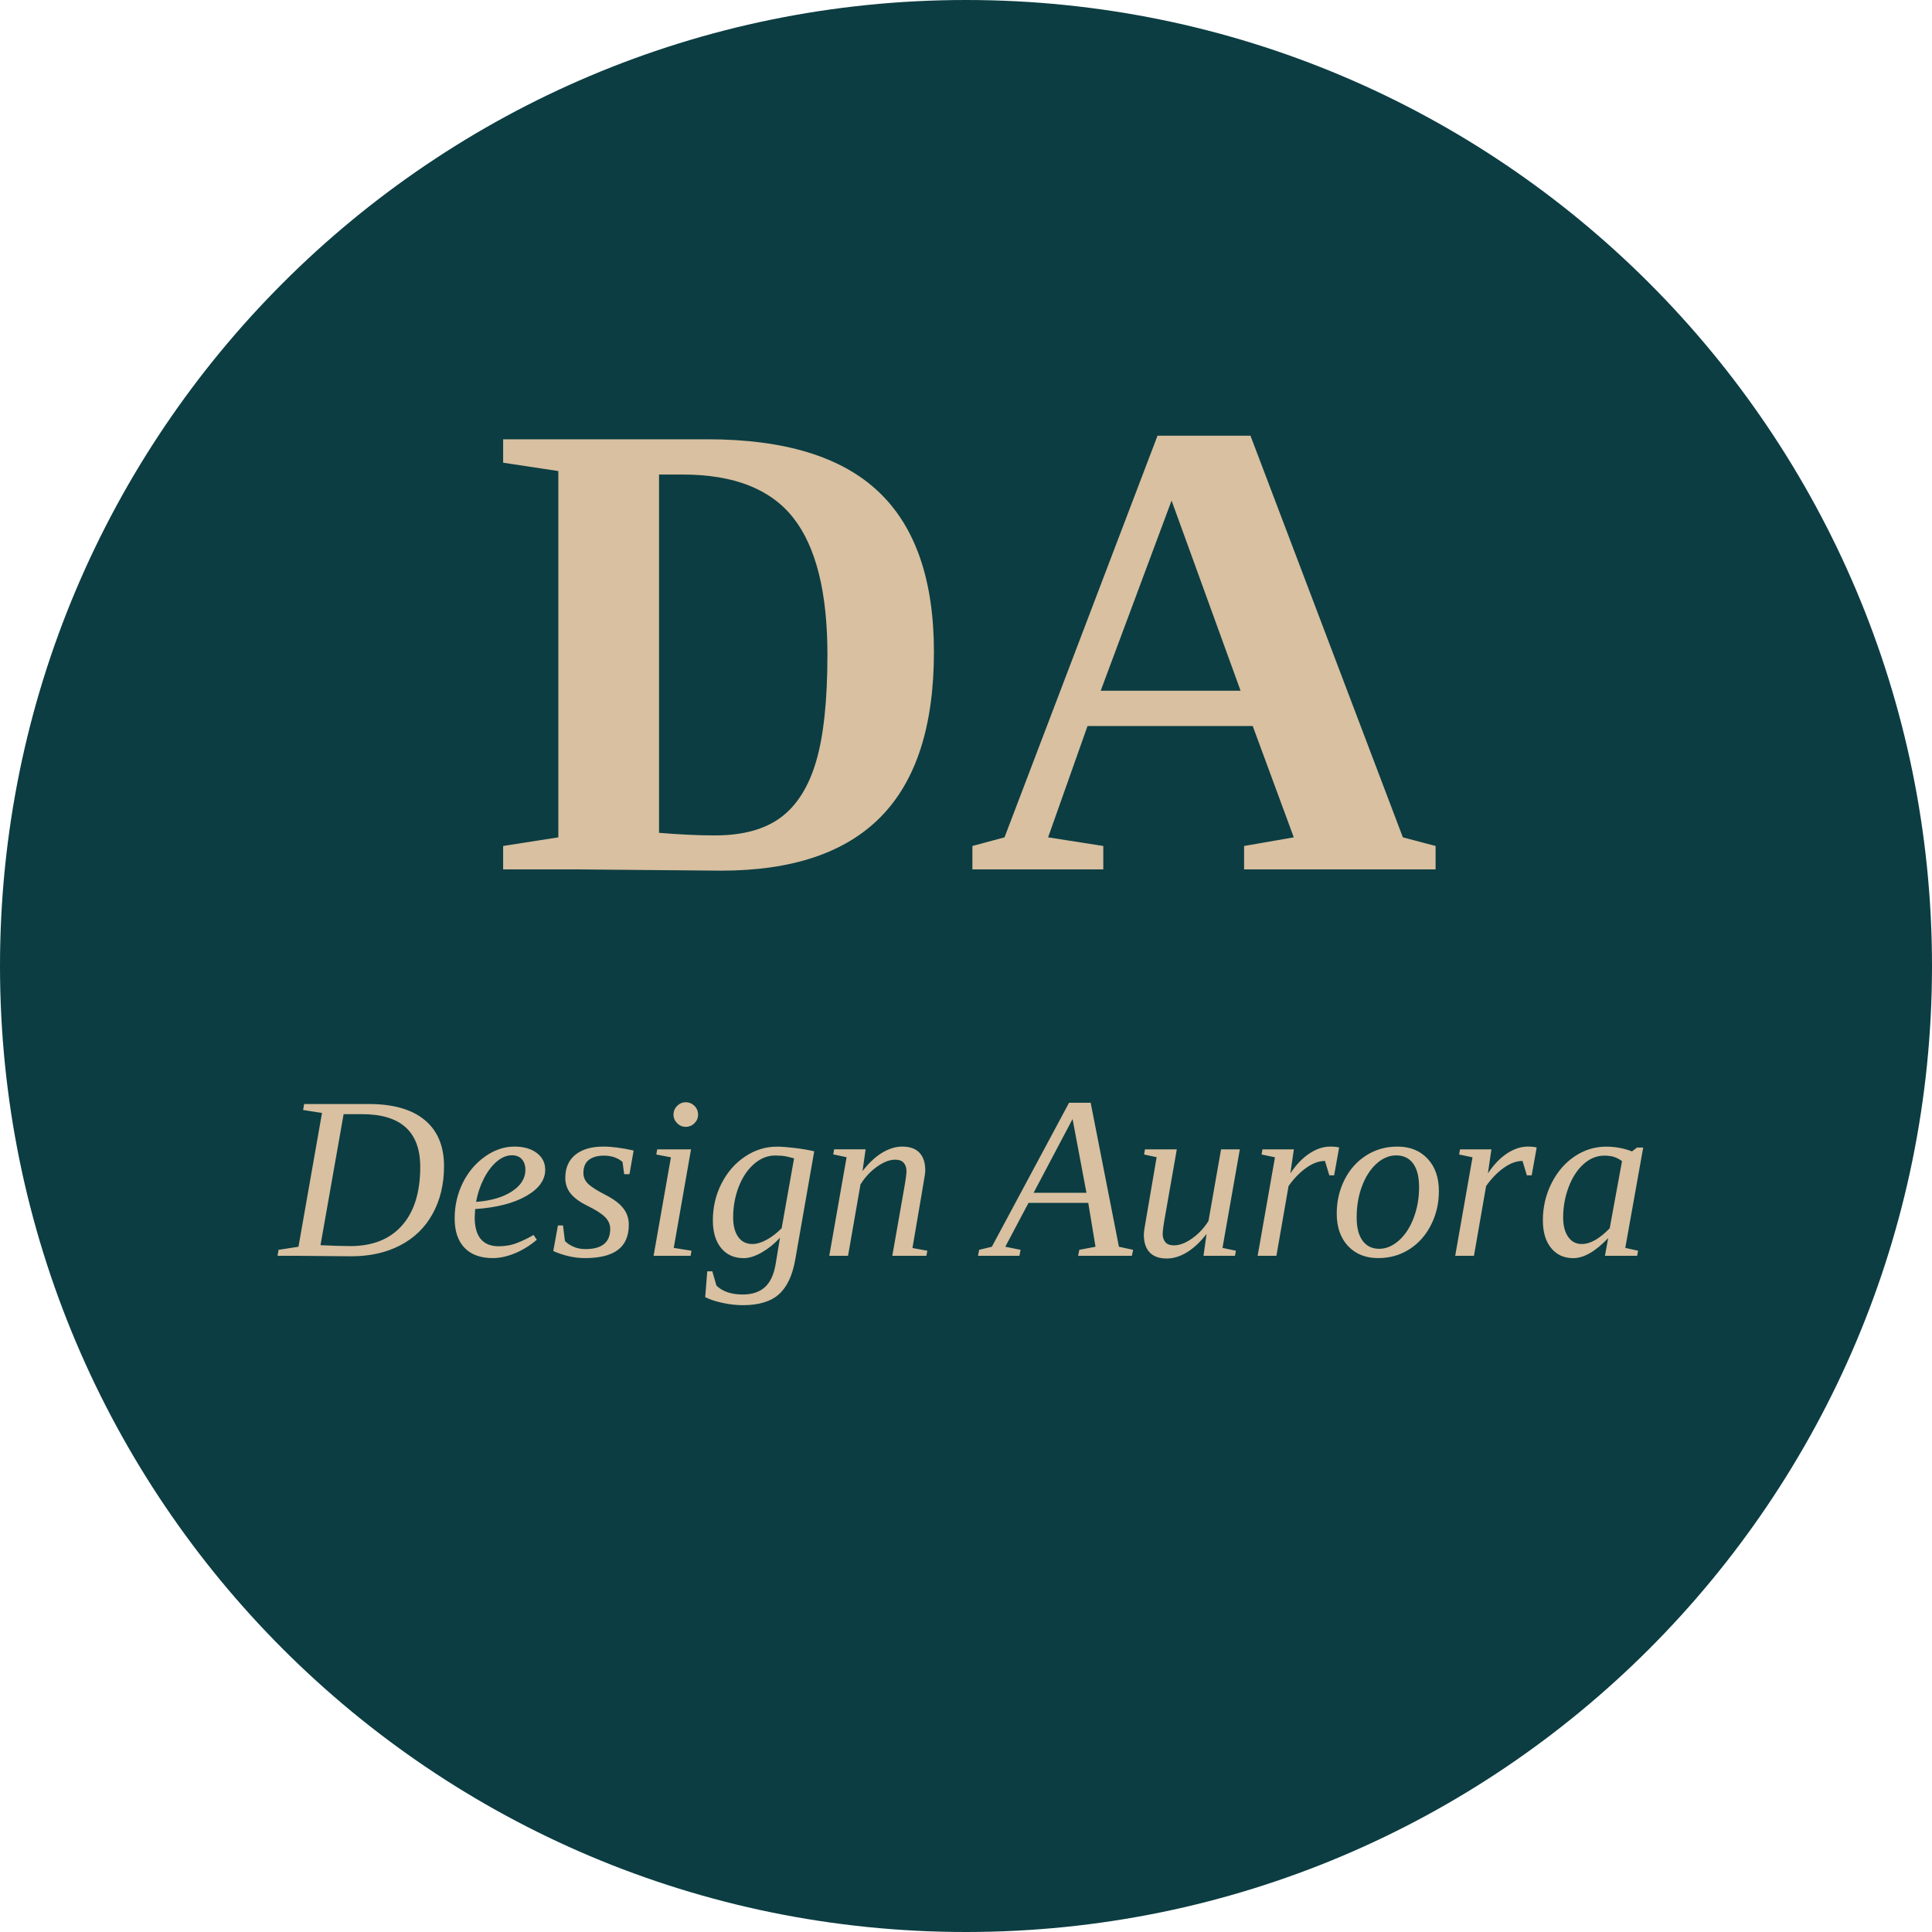
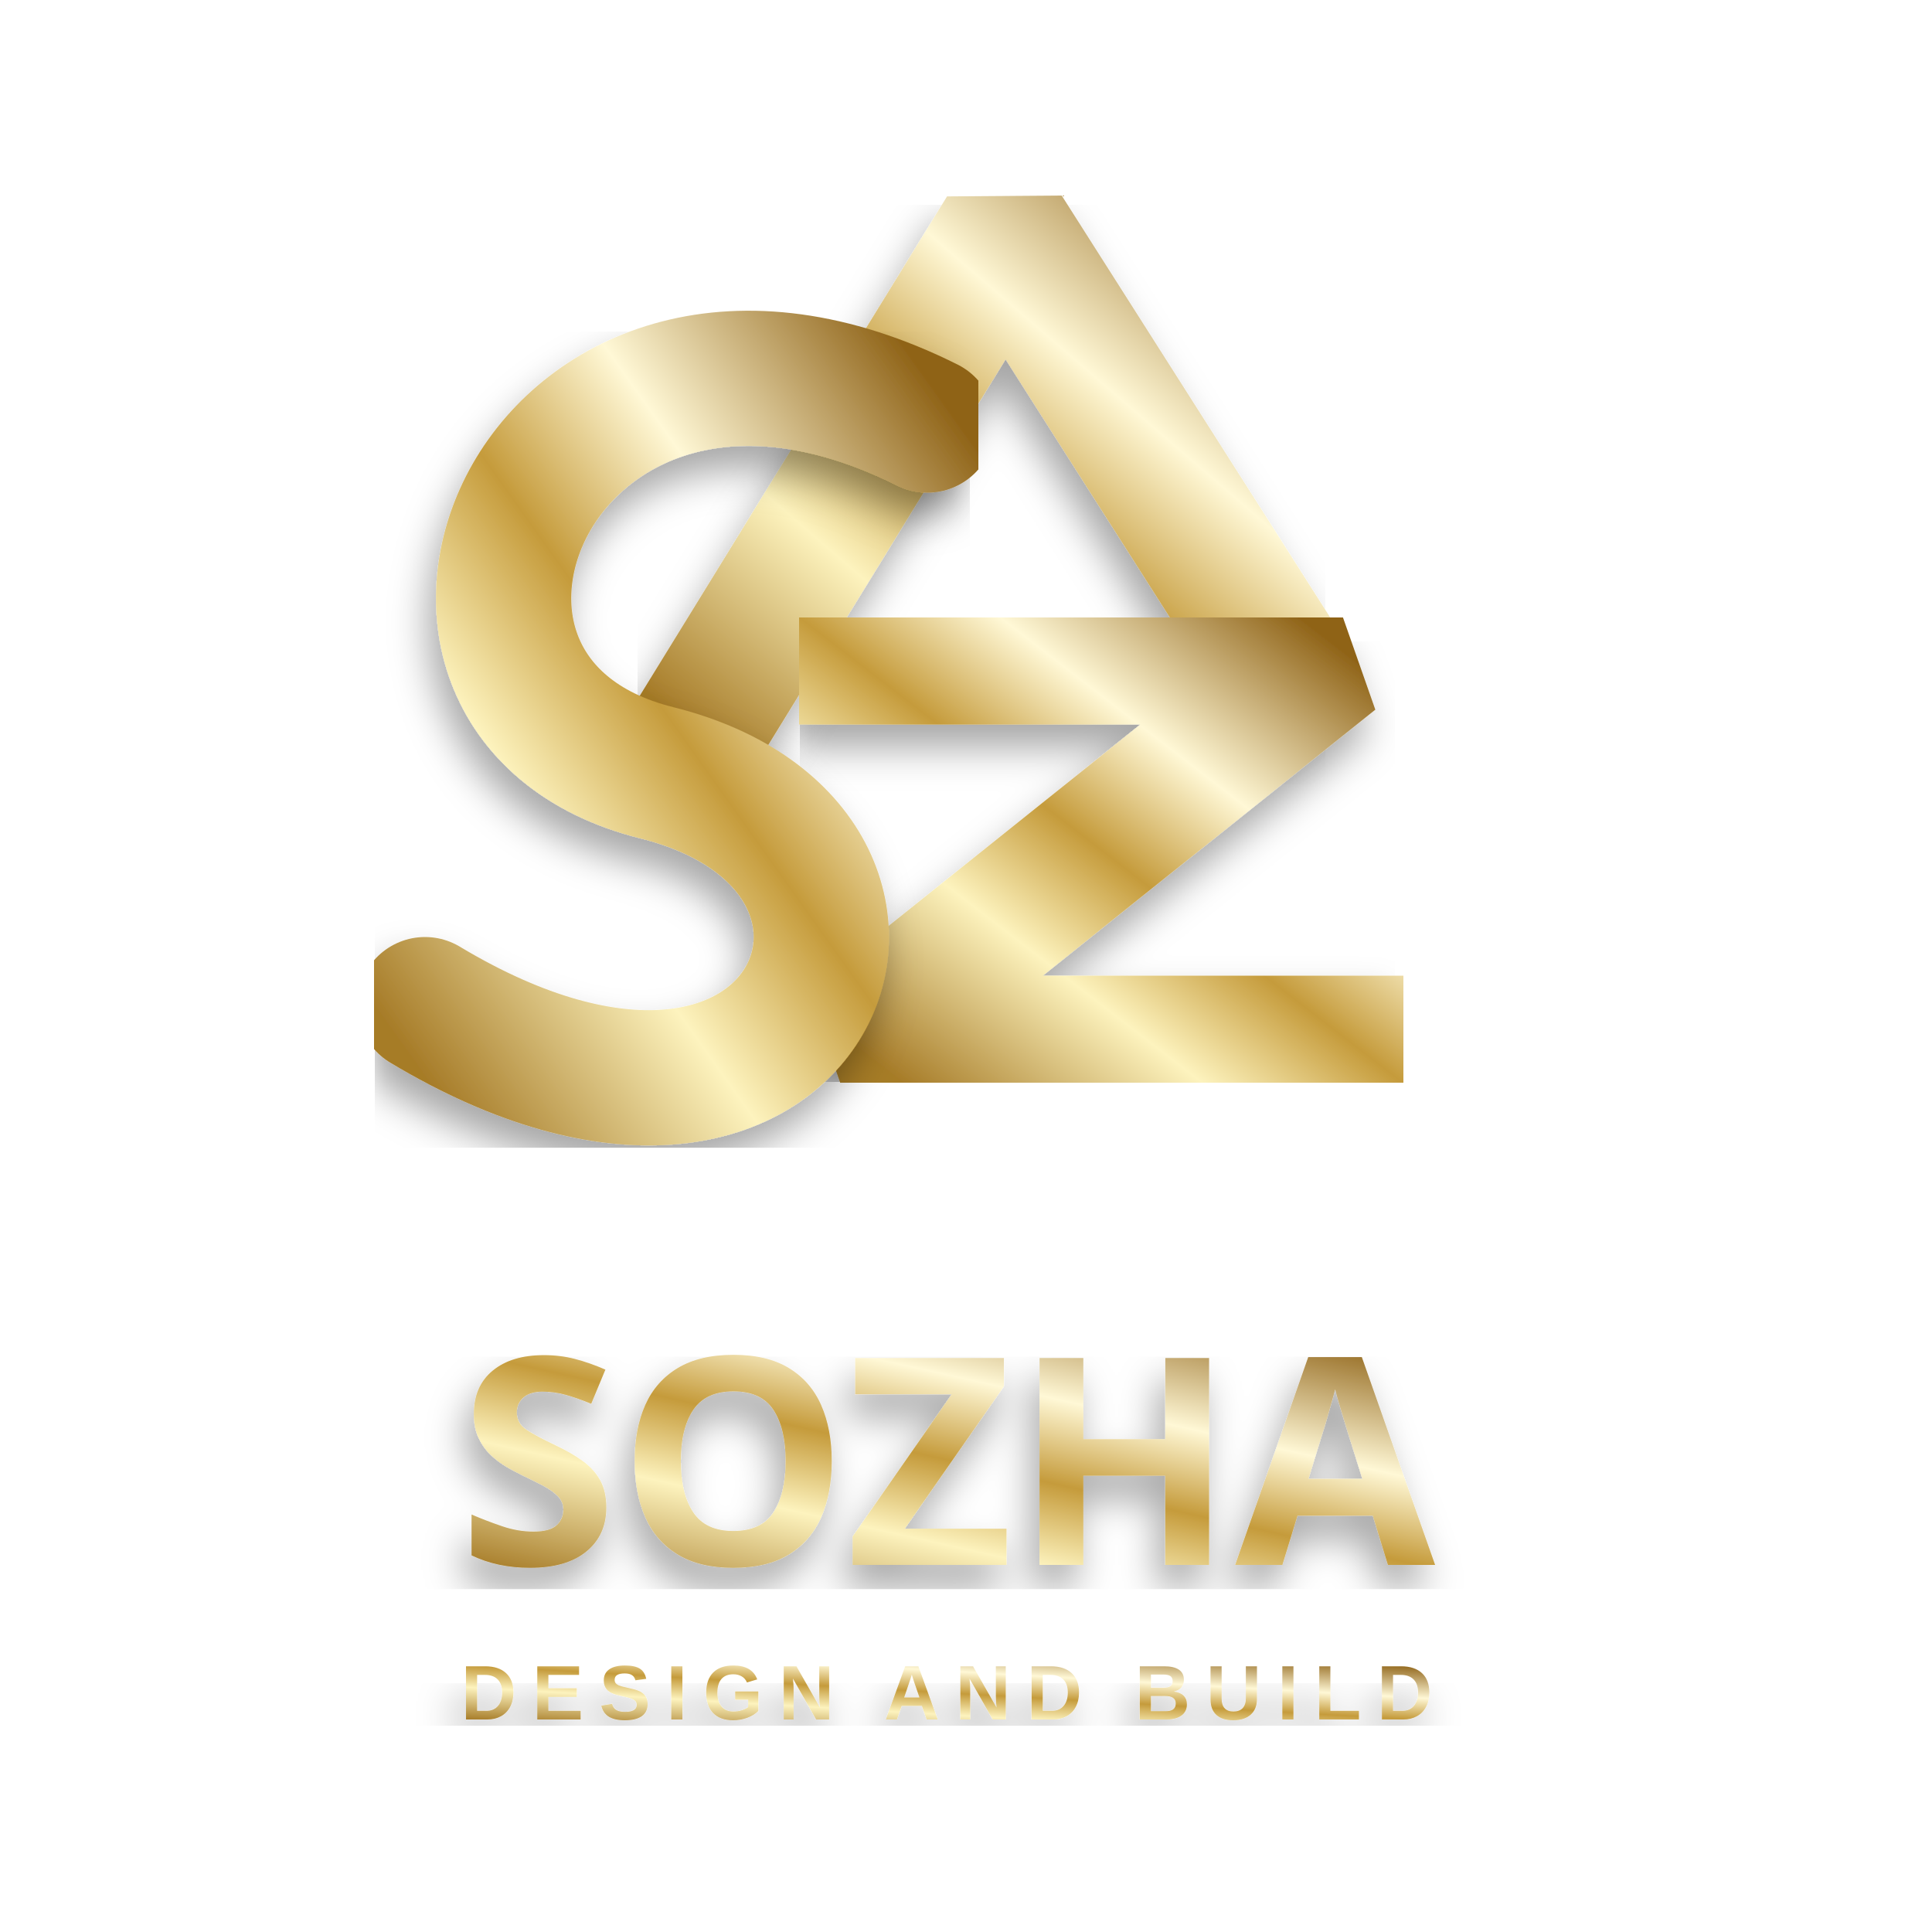
- <svg xmlns="http://www.w3.org/2000/svg" width="500" height="500" viewBox="0 0 500 500" role="img" aria-label="Design Aurora logo">
-   <circle cx="250" cy="250" r="250" fill="#0c3d42" />
-   <text x="250" y="225" text-anchor="middle" font-family="Georgia, 'Times New Roman', serif" font-size="170" fill="#d8c0a0" font-weight="600">DA</text>
-   <text x="250" y="325" text-anchor="middle" font-family="Georgia, 'Times New Roman', serif" font-size="60" fill="#d8c0a0" font-style="italic">Design Aurora</text>
+ <svg xmlns="http://www.w3.org/2000/svg" width="500" height="500" viewBox="0 0 500 500" role="img" aria-label="Sozha Design and Build Logo">
+   <defs>
+     <linearGradient id="gold" x1="0%" y1="100%" x2="100%" y2="0%">
+       <stop offset="0%" stop-color="#A67B27" />
+       <stop offset="30%" stop-color="#FDF3BE" />
+       <stop offset="50%" stop-color="#C59B3B" />
+       <stop offset="70%" stop-color="#FFF8D6" />
+       <stop offset="100%" stop-color="#8F6317" />
+     </linearGradient>
+     <filter id="shadow" x="-10%" y="-10%" width="120%" height="120%">
+       <feDropShadow dx="-2" dy="6" stdDeviation="5" flood-color="#000" flood-opacity="0.35" />
+     </filter>
+   </defs>
+   <g transform="translate(10, -50)">
+     <path d="M 170 240 L 250 110 L 320 220" fill="none" stroke="url(#gold)" stroke-width="35" stroke-linejoin="bevel" stroke-linecap="square" filter="url(#shadow)" />
+     <path d="M 210 220 L 335 220 L 210 320 L 340 320" fill="none" stroke="url(#gold)" stroke-width="35" stroke-linejoin="bevel" stroke-linecap="square" filter="url(#shadow)" />
+     <path d="M 230 160 C 130 110, 80 230, 160 250 C 240 270, 200 370, 100 310" fill="none" stroke="url(#gold)" stroke-width="35" stroke-linecap="round" stroke-linejoin="round" filter="url(#shadow)" />
+   </g>
+   <text x="245" y="405" text-anchor="middle" font-family="'Montserrat', 'Arial Black', sans-serif" font-weight="900" font-size="75" fill="url(#gold)" filter="url(#shadow)">SOZHA</text>
+   <text x="245" y="445" text-anchor="middle" font-family="'Montserrat', 'Arial', sans-serif" font-weight="700" font-size="20" letter-spacing="4" fill="url(#gold)" filter="url(#shadow)">DESIGN AND BUILD</text>
</svg>
